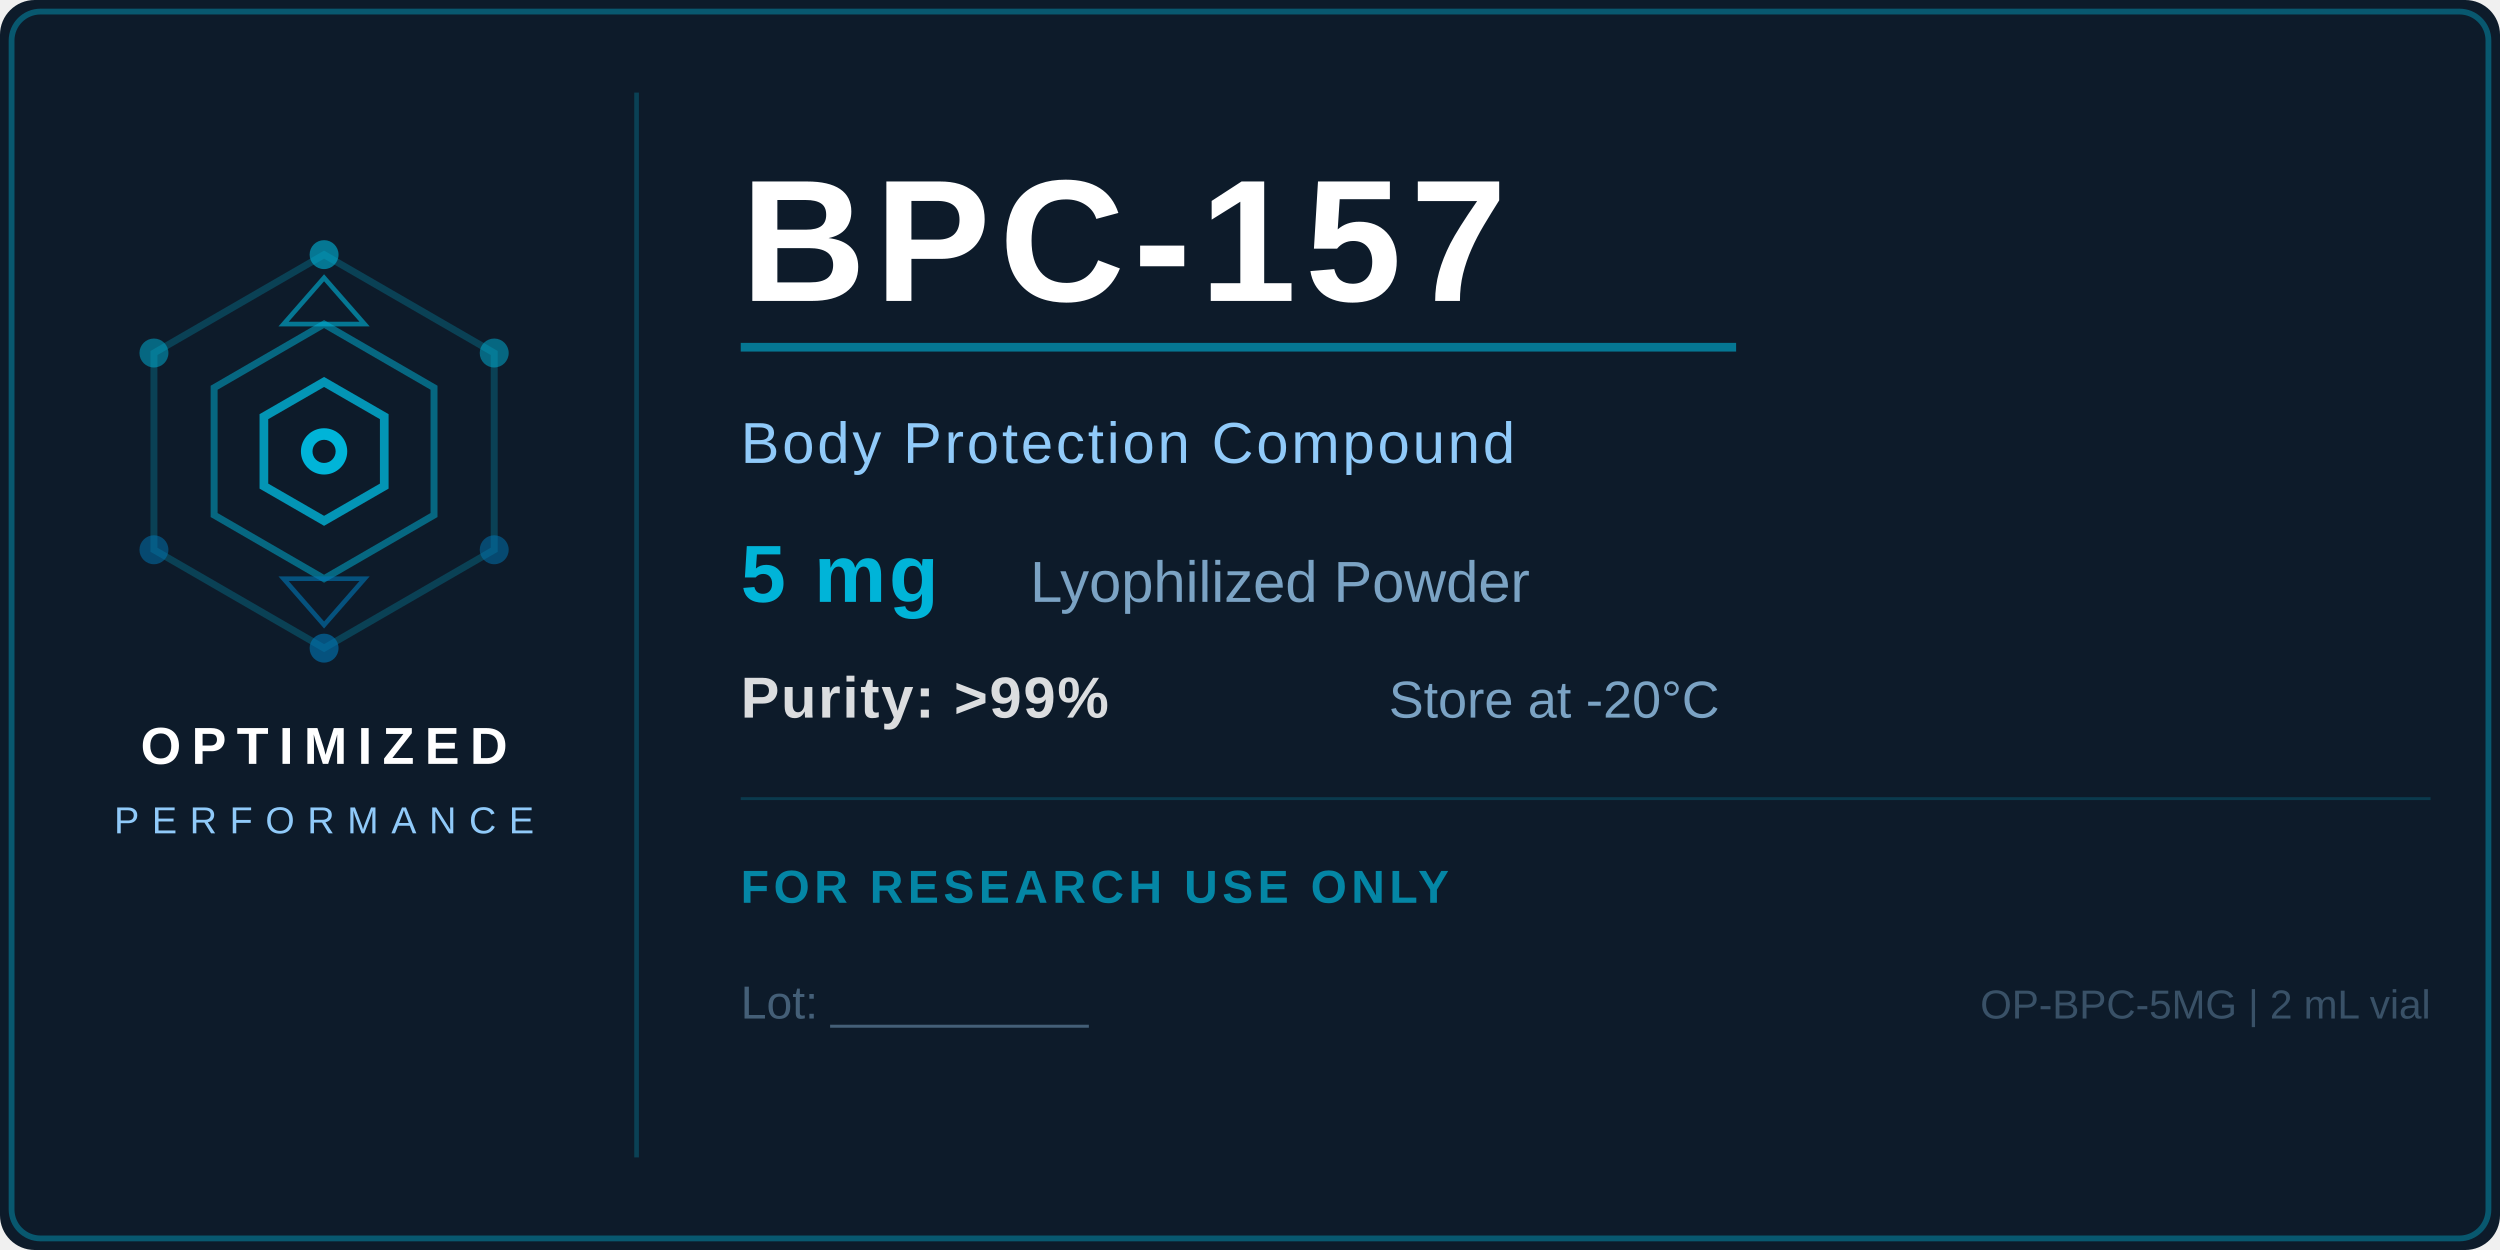
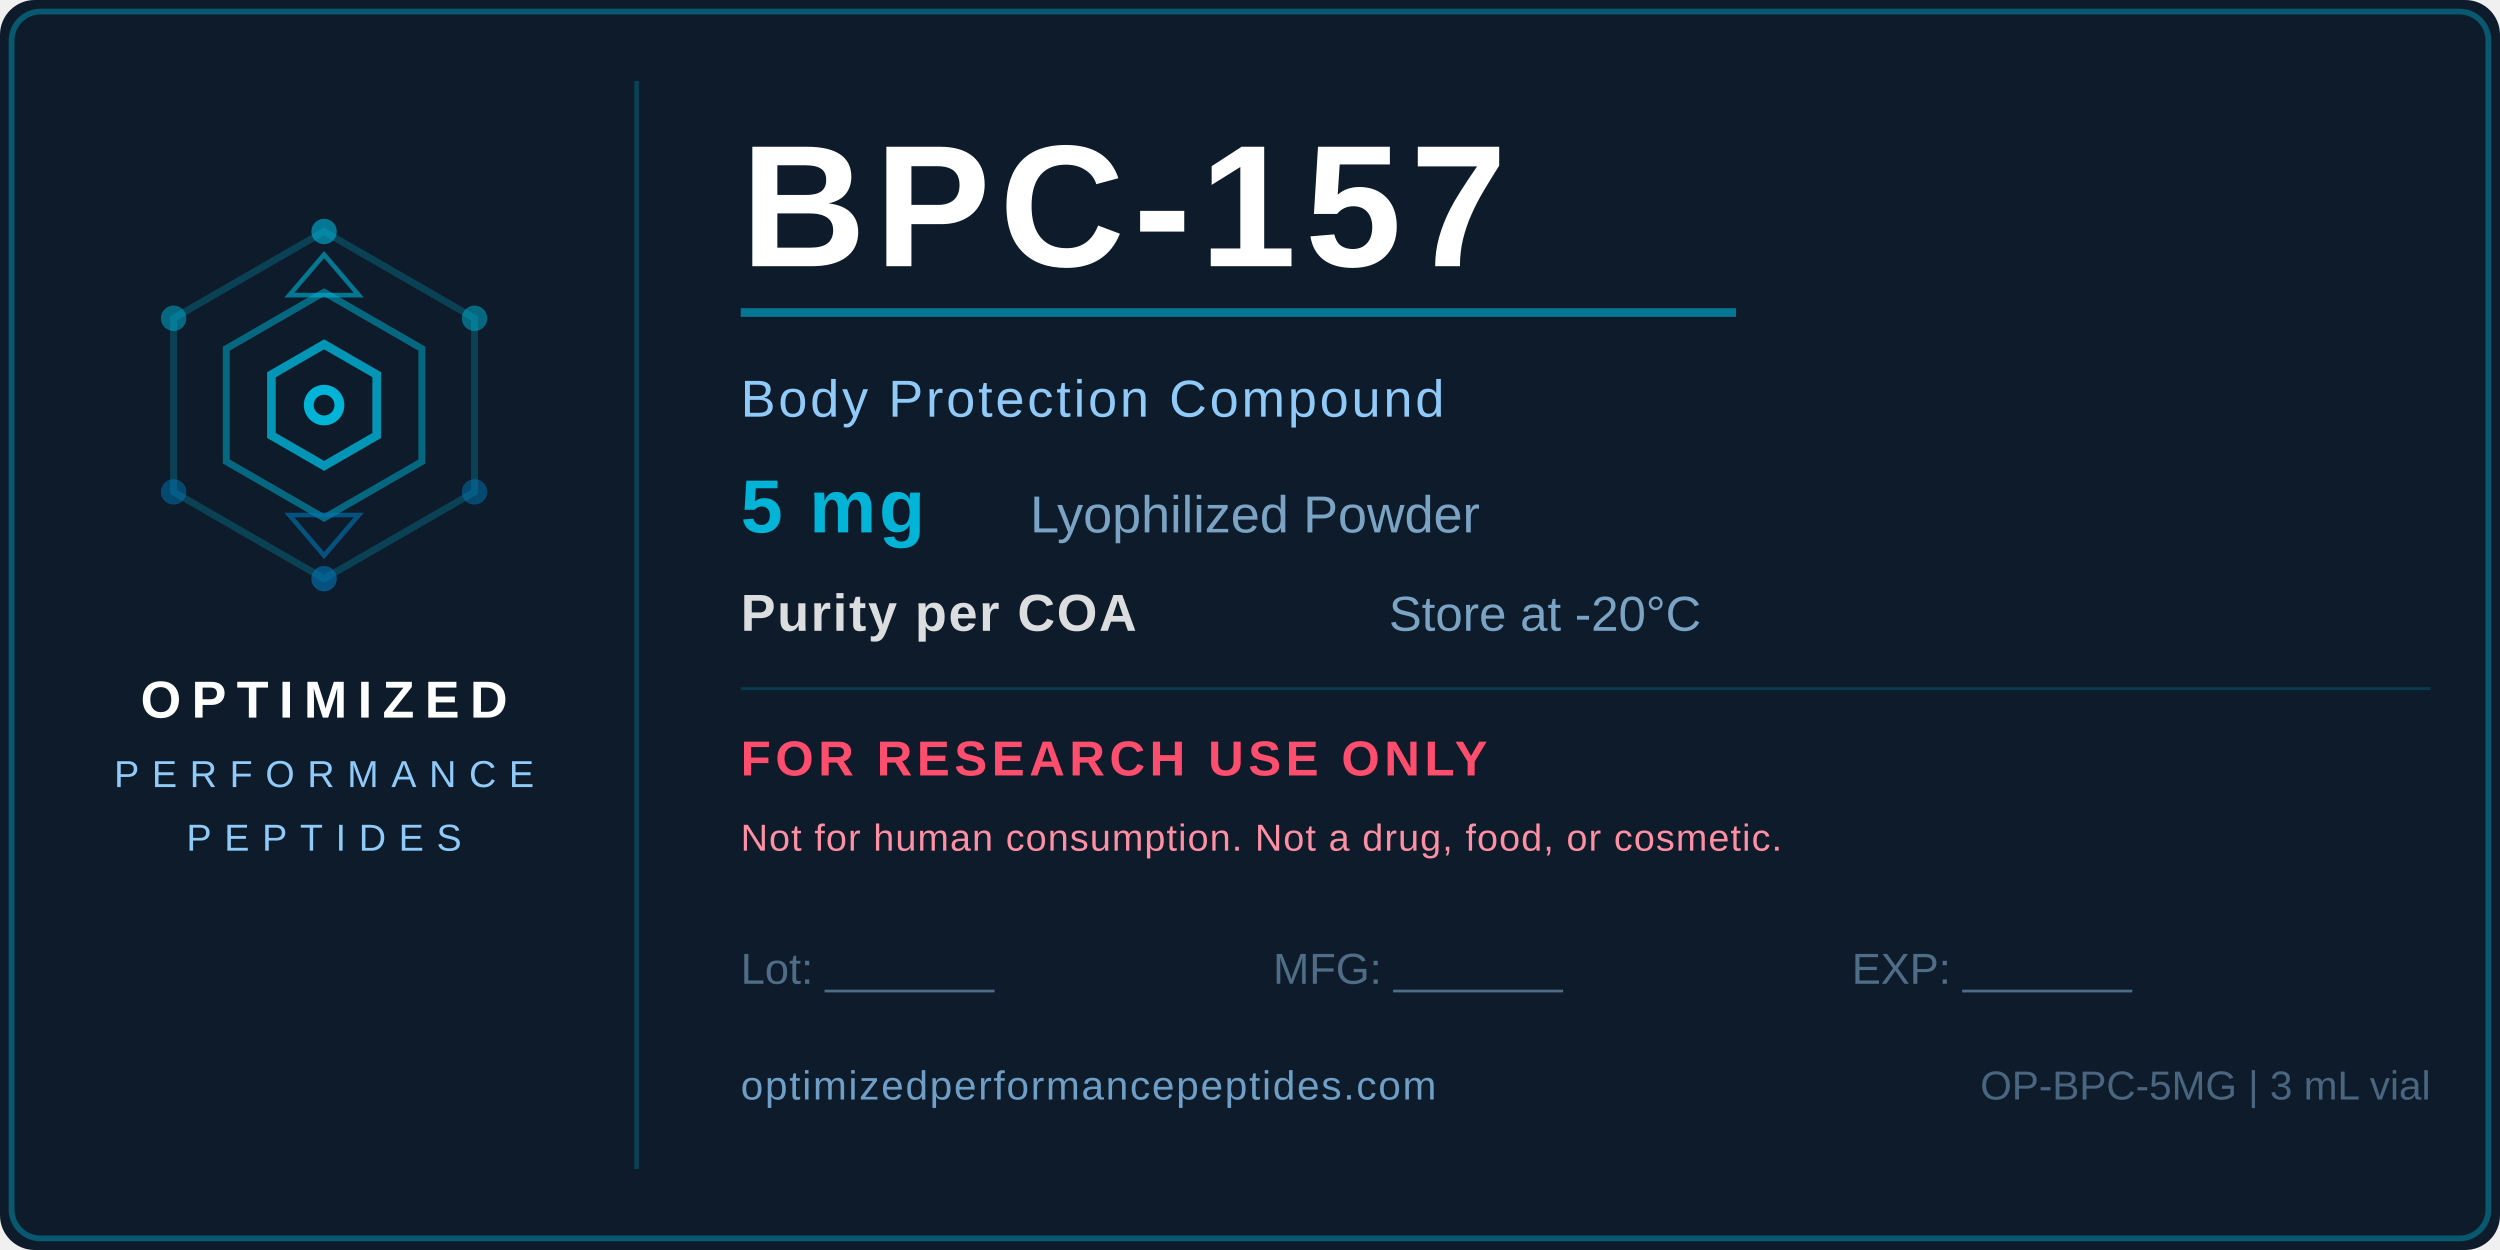
<svg xmlns="http://www.w3.org/2000/svg" width="1.5in" height="0.75in" viewBox="0 0 432 216">
  <rect x="0" y="0" width="432" height="216" rx="6" fill="#0D1B2A" />
  <rect x="2" y="2" width="428" height="212" rx="5" fill="none" stroke="#00B4D8" stroke-width="1" opacity="0.4" />
-   <line x1="110" y1="16" x2="110" y2="200" stroke="#00B4D8" stroke-width="0.8" opacity="0.25" />
-   <g transform="translate(56, 78)">
-     <polygon points="0,-34 29.4,-17 29.4,17 0,34 -29.4,17 -29.4,-17" fill="none" stroke="#00B4D8" stroke-width="1.2" opacity="0.25" />
-     <polygon points="0,-22 19,-11 19,11 0,22 -19,11 -19,-11" fill="none" stroke="#00B4D8" stroke-width="1.2" opacity="0.5" />
-     <polygon points="0,-12 10.4,-6 10.4,6 0,12 -10.4,6 -10.4,-6" fill="none" stroke="#00B4D8" stroke-width="1.5" opacity="0.8" />
-     <circle cx="0" cy="-34" r="2.5" fill="#00B4D8" opacity="0.6" />
-     <circle cx="29.4" cy="-17" r="2.5" fill="#00B4D8" opacity="0.5" />
-     <circle cx="29.4" cy="17" r="2.5" fill="#0077B6" opacity="0.5" />
-     <circle cx="0" cy="34" r="2.5" fill="#0077B6" opacity="0.6" />
-     <circle cx="-29.4" cy="17" r="2.5" fill="#0077B6" opacity="0.5" />
-     <circle cx="-29.4" cy="-17" r="2.5" fill="#00B4D8" opacity="0.5" />
-     <circle cx="0" cy="0" r="4" fill="#00B4D8" />
-     <circle cx="0" cy="0" r="2" fill="#0D1B2A" />
-     <polygon points="0,-30 7,-22 -7,-22" fill="none" stroke="#00B4D8" stroke-width="0.8" opacity="0.6" />
-     <polygon points="0,30 7,22 -7,22" fill="none" stroke="#0077B6" stroke-width="0.8" opacity="0.6" />
+   <line x1="110" y1="14" x2="110" y2="202" stroke="#00B4D8" stroke-width="0.8" opacity="0.25" />
+   <g transform="translate(56, 70)">
+     <polygon points="0,-30 26,-15 26,15 0,30 -26,15 -26,-15" fill="none" stroke="#00B4D8" stroke-width="1.2" opacity="0.25" />
+     <polygon points="0,-19.5 16.9,-9.75 16.9,9.75 0,19.5 -16.9,9.75 -16.9,-9.75" fill="none" stroke="#00B4D8" stroke-width="1.2" opacity="0.5" />
+     <polygon points="0,-10.5 9.1,-5.25 9.1,5.25 0,10.5 -9.1,5.25 -9.1,-5.25" fill="none" stroke="#00B4D8" stroke-width="1.5" opacity="0.8" />
+     <circle cx="0" cy="-30" r="2.2" fill="#00B4D8" opacity="0.6" />
+     <circle cx="26" cy="-15" r="2.2" fill="#00B4D8" opacity="0.5" />
+     <circle cx="26" cy="15" r="2.2" fill="#0077B6" opacity="0.5" />
+     <circle cx="0" cy="30" r="2.2" fill="#0077B6" opacity="0.6" />
+     <circle cx="-26" cy="15" r="2.2" fill="#0077B6" opacity="0.5" />
+     <circle cx="-26" cy="-15" r="2.2" fill="#00B4D8" opacity="0.5" />
+     <circle cx="0" cy="0" r="3.5" fill="#00B4D8" />
+     <circle cx="0" cy="0" r="1.8" fill="#0D1B2A" />
+     <polygon points="0,-26 6,-19 -6,-19" fill="none" stroke="#00B4D8" stroke-width="0.8" opacity="0.6" />
+     <polygon points="0,26 6,19 -6,19" fill="none" stroke="#0077B6" stroke-width="0.8" opacity="0.6" />
  </g>
-   <text x="56" y="132" text-anchor="middle" font-family="'Helvetica Neue', Arial, sans-serif" font-size="9" font-weight="700" fill="#FFFFFF" letter-spacing="1.8">OPTIMIZED</text>
-   <text x="56" y="144" text-anchor="middle" font-family="'Helvetica Neue', Arial, sans-serif" font-size="6.5" font-weight="400" fill="#90CAF9" letter-spacing="2.2">PERFORMANCE</text>
-   <text x="128" y="52" font-family="'Helvetica Neue', Arial, sans-serif" font-size="30" font-weight="800" fill="#FFFFFF" letter-spacing="1.5">BPC-157</text>
-   <line x1="128" y1="60" x2="300" y2="60" stroke="#00B4D8" stroke-width="1.5" opacity="0.6" />
-   <text x="128" y="80" font-family="'Helvetica Neue', Arial, sans-serif" font-size="10" font-weight="400" fill="#90CAF9" letter-spacing="0.5">Body Protection Compound</text>
-   <text x="128" y="104" font-family="'Helvetica Neue', Arial, sans-serif" font-size="14" font-weight="700" fill="#00B4D8" letter-spacing="0.5">5 mg</text>
-   <text x="178" y="104" font-family="'Helvetica Neue', Arial, sans-serif" font-size="10" font-weight="400" fill="#7BA3C4">Lyophilized Powder</text>
-   <text x="128" y="124" font-family="'Helvetica Neue', Arial, sans-serif" font-size="10" font-weight="600" fill="#FFFFFF" opacity="0.85" letter-spacing="0.3">Purity: &gt;99%</text>
-   <text x="240" y="124" font-family="'Helvetica Neue', Arial, sans-serif" font-size="9" font-weight="400" fill="#7BA3C4">Store at -20°C</text>
-   <line x1="128" y1="138" x2="420" y2="138" stroke="#00B4D8" stroke-width="0.5" opacity="0.2" />
-   <text x="128" y="156" font-family="'Helvetica Neue', Arial, sans-serif" font-size="8" font-weight="600" fill="#00B4D8" opacity="0.7" letter-spacing="0.8">FOR RESEARCH USE ONLY</text>
-   <text x="128" y="176" font-family="'Helvetica Neue', Arial, sans-serif" font-size="8" font-weight="400" fill="#7BA3C4" opacity="0.5">Lot: __________</text>
-   <text x="420" y="176" text-anchor="end" font-family="'Helvetica Neue', Arial, sans-serif" font-size="7" font-weight="400" fill="#7BA3C4" opacity="0.4">OP-BPC-5MG | 2 mL vial</text>
+   <text x="56" y="124" text-anchor="middle" font-family="'Helvetica Neue', Arial, sans-serif" font-size="9" font-weight="700" fill="#FFFFFF" letter-spacing="1.8">OPTIMIZED</text>
+   <text x="56" y="136" text-anchor="middle" font-family="'Helvetica Neue', Arial, sans-serif" font-size="6.5" font-weight="400" fill="#90CAF9" letter-spacing="2.2">PERFORMANCE</text>
+   <text x="56" y="147" text-anchor="middle" font-family="'Helvetica Neue', Arial, sans-serif" font-size="6.5" font-weight="400" fill="#90CAF9" letter-spacing="2.2">PEPTIDES</text>
+   <text x="128" y="46" font-family="'Helvetica Neue', Arial, sans-serif" font-size="30" font-weight="800" fill="#FFFFFF" letter-spacing="1.5">BPC-157</text>
+   <line x1="128" y1="54" x2="300" y2="54" stroke="#00B4D8" stroke-width="1.5" opacity="0.6" />
+   <text x="128" y="72" font-family="'Helvetica Neue', Arial, sans-serif" font-size="9" font-weight="400" fill="#90CAF9" letter-spacing="0.5">Body Protection Compound</text>
+   <text x="128" y="92" font-family="'Helvetica Neue', Arial, sans-serif" font-size="13" font-weight="700" fill="#00B4D8" letter-spacing="0.5">5 mg</text>
+   <text x="178" y="92" font-family="'Helvetica Neue', Arial, sans-serif" font-size="9" font-weight="400" fill="#7BA3C4">Lyophilized Powder</text>
+   <text x="128" y="109" font-family="'Helvetica Neue', Arial, sans-serif" font-size="9" font-weight="600" fill="#FFFFFF" opacity="0.85" letter-spacing="0.3">Purity per COA</text>
+   <text x="240" y="109" font-family="'Helvetica Neue', Arial, sans-serif" font-size="8.5" font-weight="400" fill="#7BA3C4">Store at -20°C</text>
+   <line x1="128" y1="119" x2="420" y2="119" stroke="#00B4D8" stroke-width="0.5" opacity="0.2" />
+   <text x="128" y="134" font-family="'Helvetica Neue', Arial, sans-serif" font-size="8.5" font-weight="700" fill="#FF4D6D" letter-spacing="0.8">FOR RESEARCH USE ONLY</text>
+   <text x="128" y="147" font-family="'Helvetica Neue', Arial, sans-serif" font-size="6.5" font-weight="500" fill="#FF8FA3" letter-spacing="0.2">Not for human consumption. Not a drug, food, or cosmetic.</text>
+   <text x="128" y="170" font-family="'Helvetica Neue', Arial, sans-serif" font-size="7.5" font-weight="400" fill="#7BA3C4" opacity="0.6">Lot: _______</text>
+   <text x="220" y="170" font-family="'Helvetica Neue', Arial, sans-serif" font-size="7.5" font-weight="400" fill="#7BA3C4" opacity="0.6">MFG: _______</text>
+   <text x="320" y="170" font-family="'Helvetica Neue', Arial, sans-serif" font-size="7.5" font-weight="400" fill="#7BA3C4" opacity="0.6">EXP: _______</text>
+   <text x="128" y="190" font-family="'Helvetica Neue', Arial, sans-serif" font-size="7" font-weight="500" fill="#90CAF9" opacity="0.75" letter-spacing="0.3">optimizedperformancepeptides.com</text>
+   <text x="420" y="190" text-anchor="end" font-family="'Helvetica Neue', Arial, sans-serif" font-size="7" font-weight="400" fill="#7BA3C4" opacity="0.55">OP-BPC-5MG | 3 mL vial</text>
</svg>
